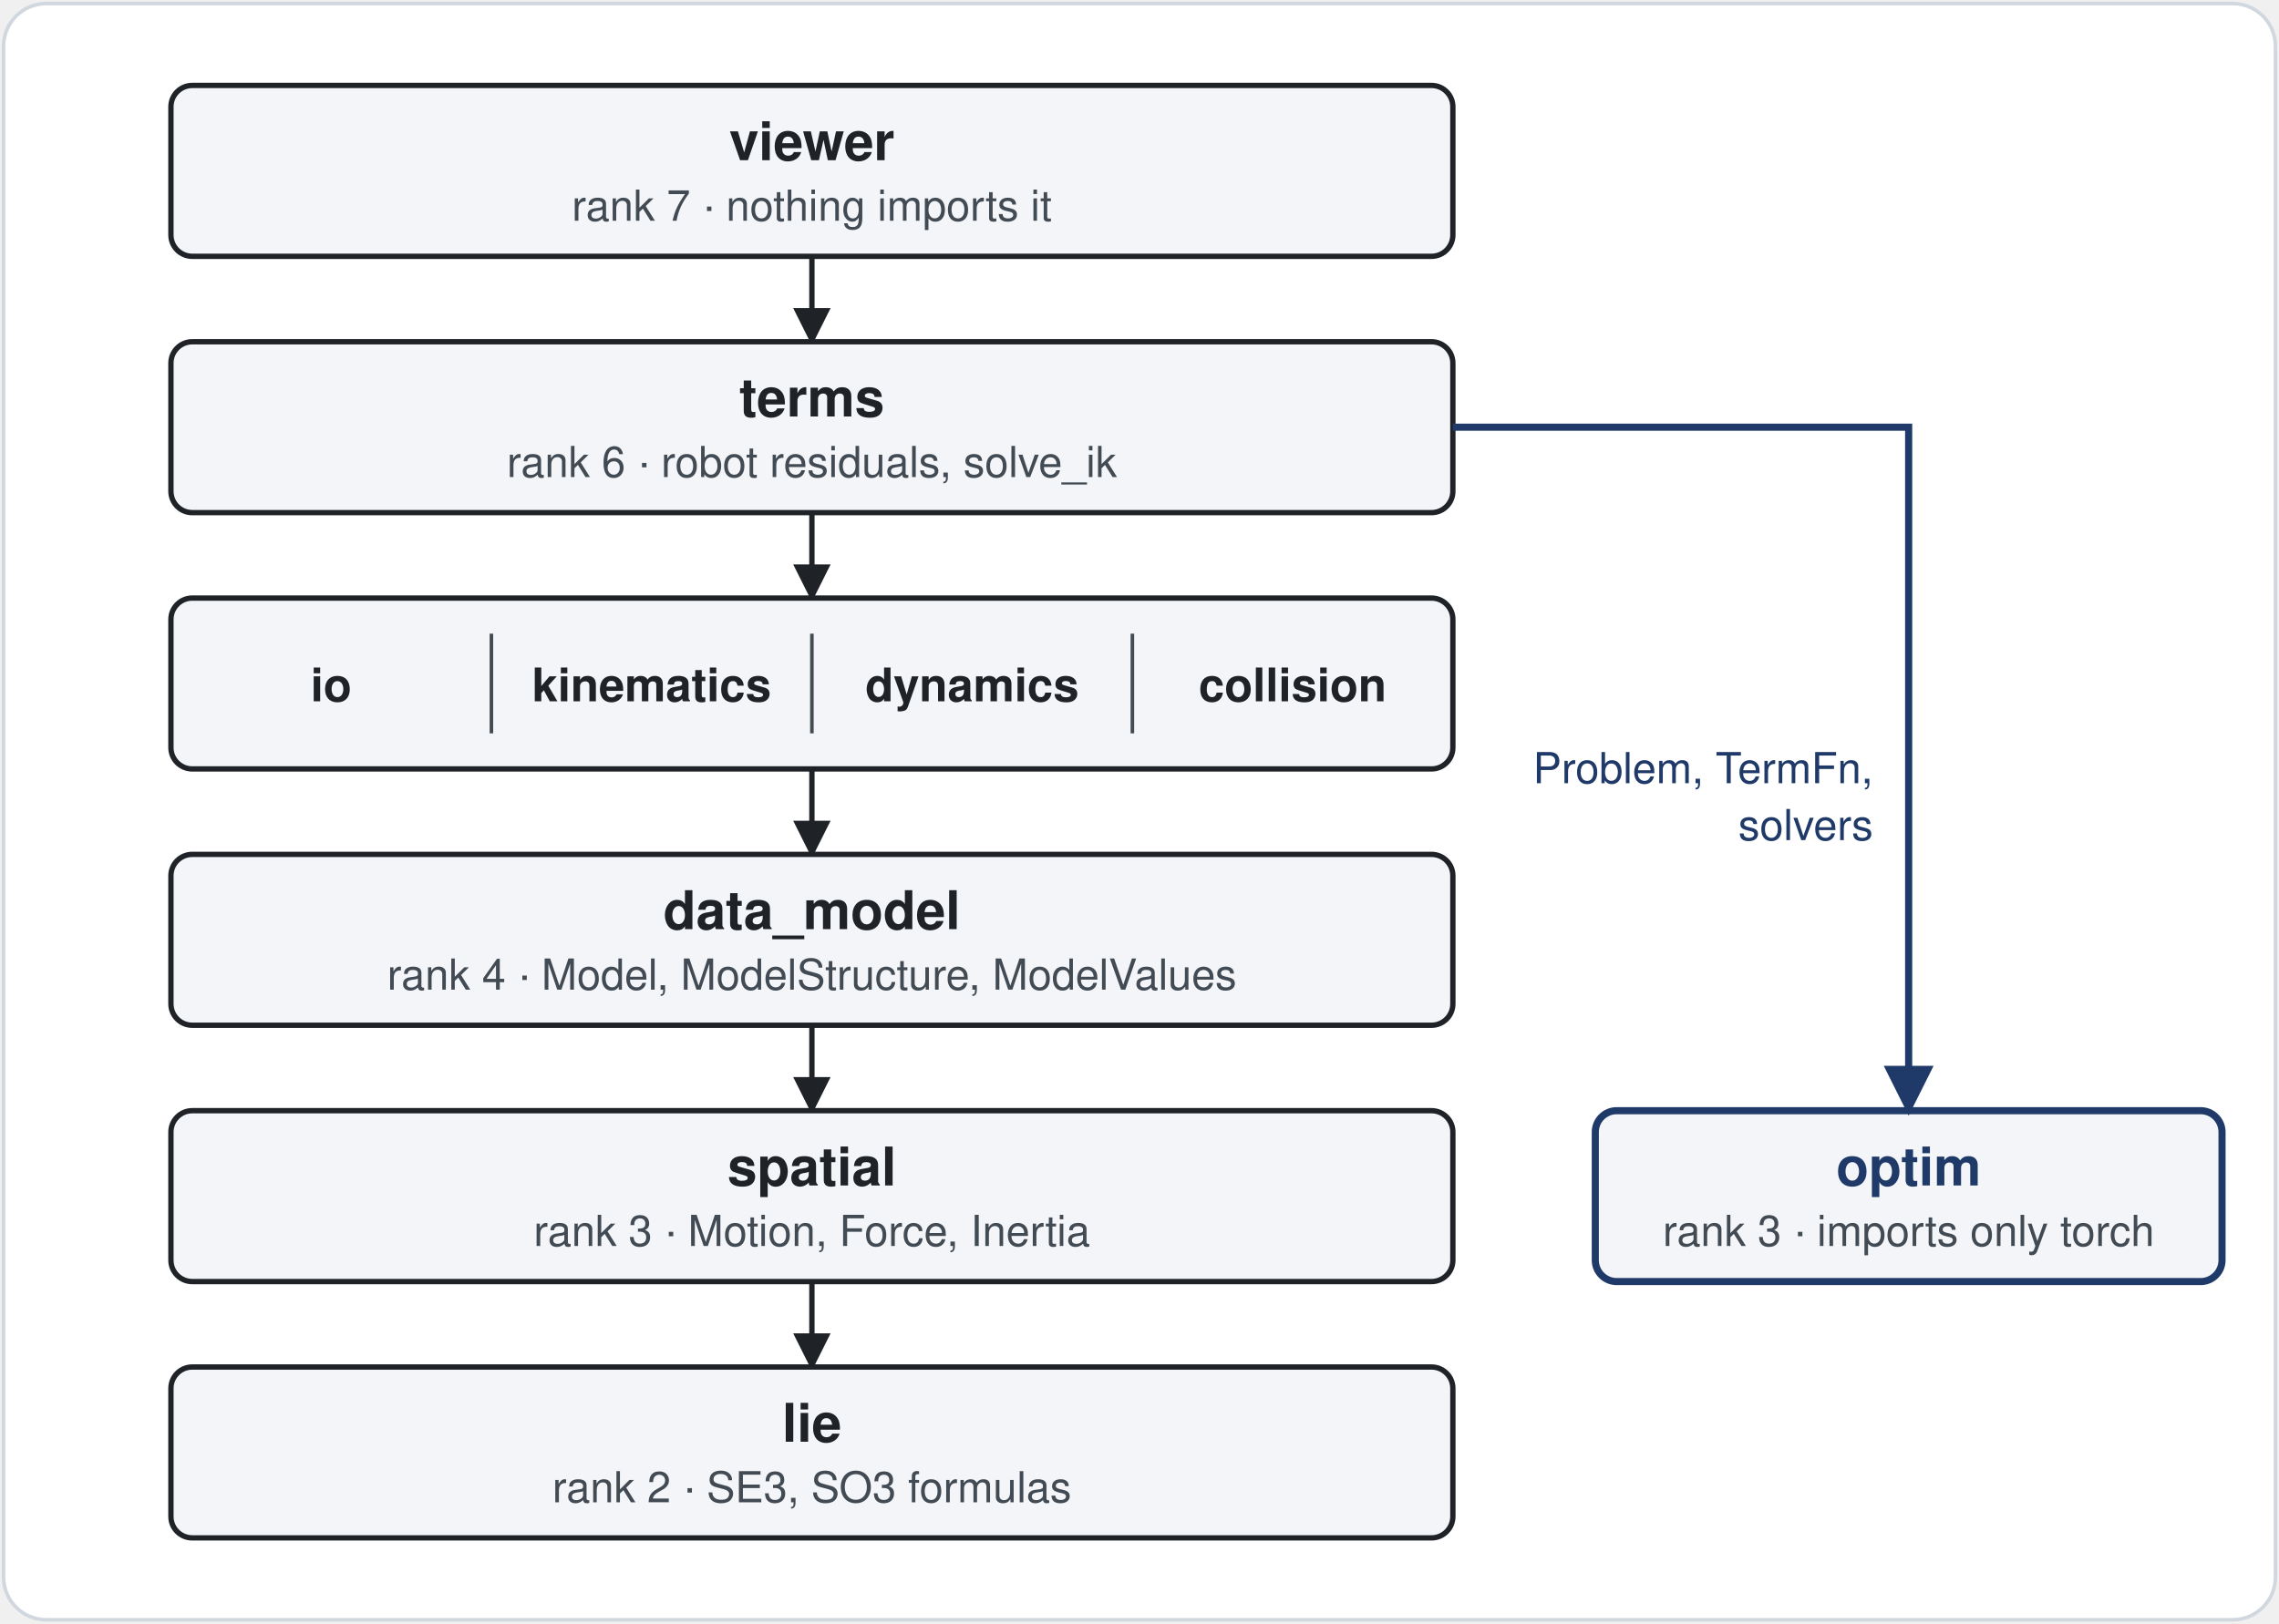
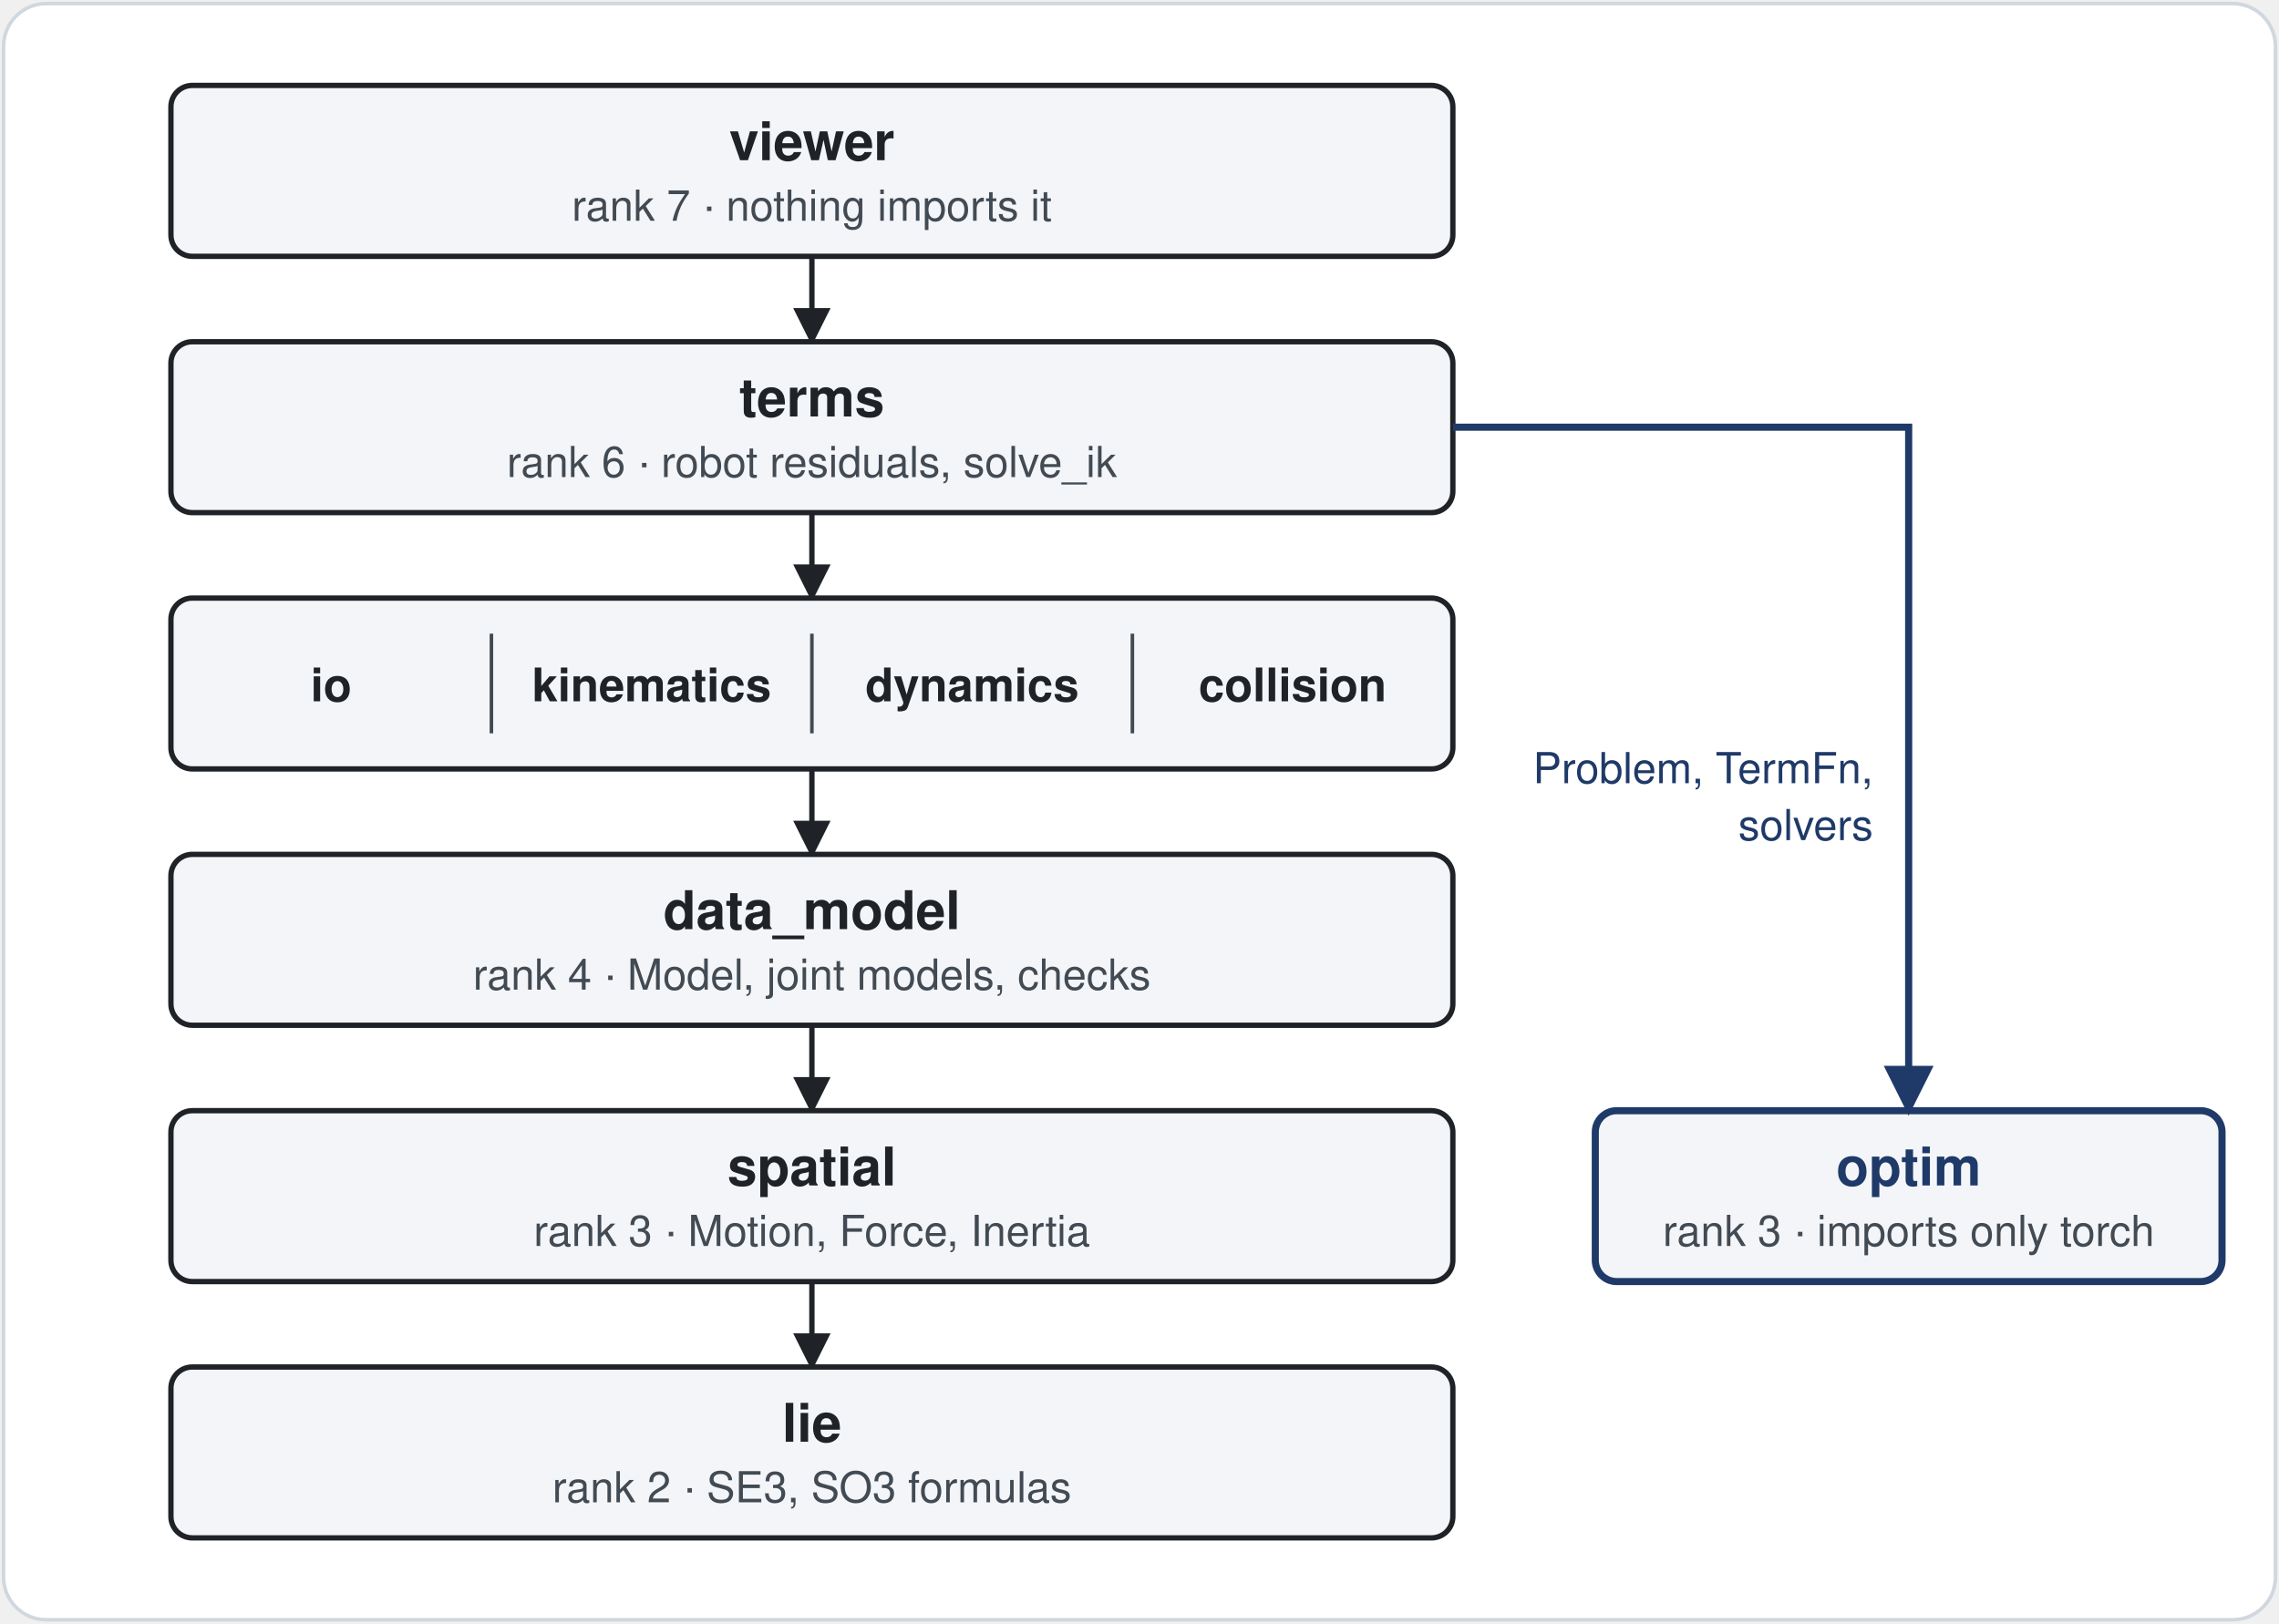
<svg xmlns="http://www.w3.org/2000/svg" viewBox="0 0 640 456" width="640" height="456" font-family="Helvetica, Arial, sans-serif">
  <defs>
    <marker id="ag" viewBox="0 0 10 10" refX="9" refY="5" markerWidth="7" markerHeight="7" orient="auto">
      <path d="M0,0 L10,5 L0,10 z" fill="#1f2328" />
    </marker>
    <marker id="an" viewBox="0 0 10 10" refX="9" refY="5" markerWidth="7" markerHeight="7" orient="auto">
      <path d="M0,0 L10,5 L0,10 z" fill="#1f3a68" />
    </marker>
  </defs>
  <rect x="1" y="1" width="638" height="454" rx="12" fill="#ffffff" stroke="#d0d7de" stroke-width="1" />
  <rect x="48" y="24" width="360" height="48" rx="6" fill="#f3f5f8" stroke="#1f2328" stroke-width="1.5" />
  <text x="228.0" y="45.0" font-size="15" fill="#1f2328" text-anchor="middle" font-weight="bold">viewer</text>
  <text x="228.0" y="62.0" font-size="12" fill="#424a53" text-anchor="middle" font-weight="normal">rank 7 · nothing imports it</text>
  <polyline points="228,72 228,96" fill="none" stroke="#1f2328" stroke-width="1.5" marker-end="url(#ag)" />
  <rect x="48" y="96" width="360" height="48" rx="6" fill="#f3f5f8" stroke="#1f2328" stroke-width="1.5" />
  <text x="228.0" y="117.0" font-size="15" fill="#1f2328" text-anchor="middle" font-weight="bold">terms</text>
  <text x="228.0" y="134.0" font-size="12" fill="#424a53" text-anchor="middle" font-weight="normal">rank 6 · robot residuals, solve_ik</text>
  <polyline points="228,144 228,168" fill="none" stroke="#1f2328" stroke-width="1.5" marker-end="url(#ag)" />
  <rect x="48" y="168" width="360" height="48" rx="6" fill="#f3f5f8" stroke="#1f2328" stroke-width="1.5" />
  <text x="93" y="197" font-size="13" fill="#1f2328" text-anchor="middle" font-weight="bold">io</text>
  <text x="183" y="197" font-size="13" fill="#1f2328" text-anchor="middle" font-weight="bold">kinematics</text>
  <line x1="138" y1="178" x2="138" y2="206" stroke="#424a53" stroke-width="1" />
  <text x="273" y="197" font-size="13" fill="#1f2328" text-anchor="middle" font-weight="bold">dynamics</text>
  <line x1="228" y1="178" x2="228" y2="206" stroke="#424a53" stroke-width="1" />
  <text x="363" y="197" font-size="13" fill="#1f2328" text-anchor="middle" font-weight="bold">collision</text>
  <line x1="318" y1="178" x2="318" y2="206" stroke="#424a53" stroke-width="1" />
  <polyline points="228,216 228,240" fill="none" stroke="#1f2328" stroke-width="1.5" marker-end="url(#ag)" />
  <rect x="48" y="240" width="360" height="48" rx="6" fill="#f3f5f8" stroke="#1f2328" stroke-width="1.5" />
  <text x="228.0" y="261.0" font-size="15" fill="#1f2328" text-anchor="middle" font-weight="bold">data_model</text>
-   <text x="228.0" y="278.0" font-size="12" fill="#424a53" text-anchor="middle" font-weight="normal">rank 4 · Model, ModelStructure, ModelValues</text>
+   <text x="228.0" y="278.0" font-size="12" fill="#424a53" text-anchor="middle" font-weight="normal">rank 4 · Model, joint models, checks</text>
  <polyline points="228,288 228,312" fill="none" stroke="#1f2328" stroke-width="1.5" marker-end="url(#ag)" />
  <rect x="48" y="312" width="360" height="48" rx="6" fill="#f3f5f8" stroke="#1f2328" stroke-width="1.5" />
  <text x="228.0" y="333.0" font-size="15" fill="#1f2328" text-anchor="middle" font-weight="bold">spatial</text>
  <text x="228.0" y="350.0" font-size="12" fill="#424a53" text-anchor="middle" font-weight="normal">rank 3 · Motion, Force, Inertia</text>
  <polyline points="228,360 228,384" fill="none" stroke="#1f2328" stroke-width="1.5" marker-end="url(#ag)" />
  <rect x="48" y="384" width="360" height="48" rx="6" fill="#f3f5f8" stroke="#1f2328" stroke-width="1.5" />
  <text x="228.0" y="405.0" font-size="15" fill="#1f2328" text-anchor="middle" font-weight="bold">lie</text>
  <text x="228.0" y="422.0" font-size="12" fill="#424a53" text-anchor="middle" font-weight="normal">rank 2 · SE3, SO3 formulas</text>
  <rect x="448" y="312" width="176" height="48" rx="6" fill="#f3f5f8" stroke="#1f3a68" stroke-width="2" />
  <text x="536.0" y="333.0" font-size="15" fill="#1f3a68" text-anchor="middle" font-weight="bold">optim</text>
  <text x="536.0" y="350.0" font-size="12" fill="#424a53" text-anchor="middle" font-weight="normal">rank 3 · imports only torch</text>
  <polyline points="408,120 536,120 536,312" fill="none" stroke="#1f3a68" stroke-width="2" marker-end="url(#an)" />
  <text x="526" y="220" font-size="12" fill="#1f3a68" text-anchor="end" font-weight="normal">Problem, TermFn,</text>
  <text x="526" y="236" font-size="12" fill="#1f3a68" text-anchor="end" font-weight="normal">solvers</text>
</svg>
